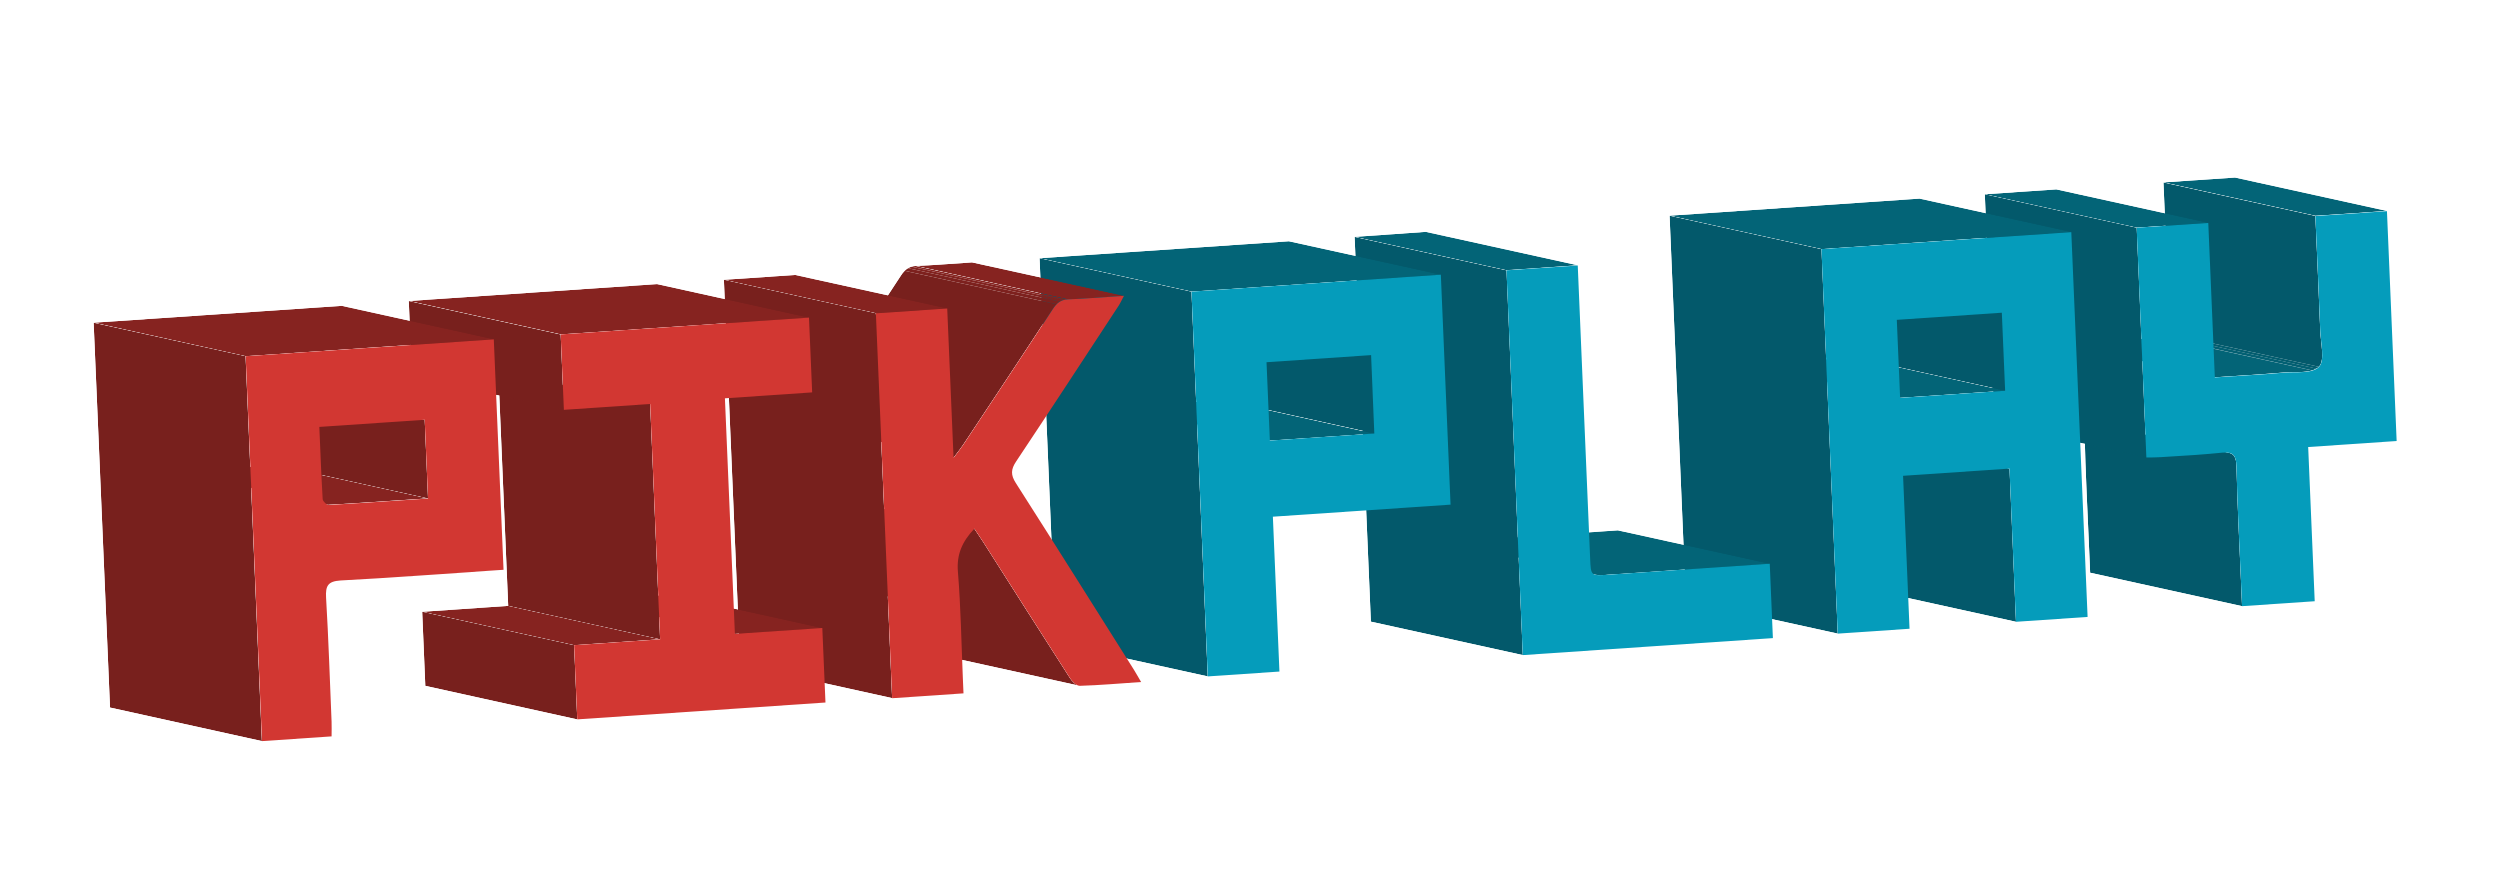
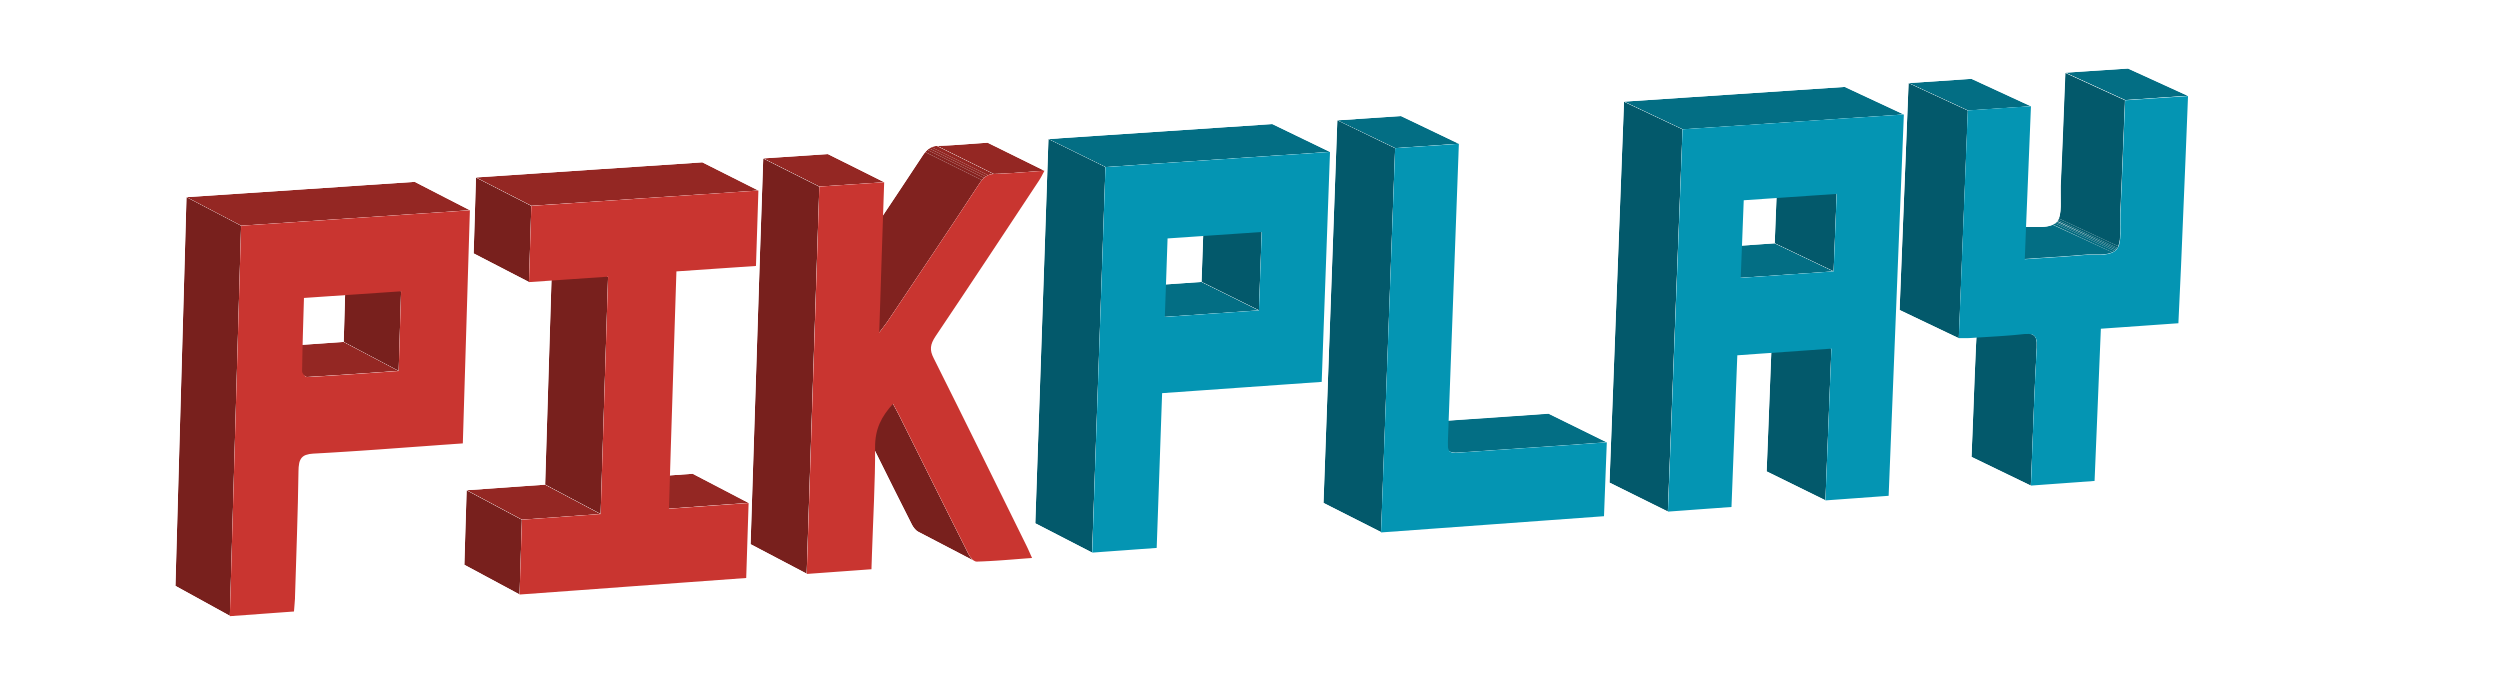
- <svg xmlns="http://www.w3.org/2000/svg" id="Capa_1" data-name="Capa 1" viewBox="0 0 1121.36 393.7">
+ <svg xmlns="http://www.w3.org/2000/svg" id="Capa_1" data-name="Capa 1" viewBox="0 0 1113.7 301.24">
  <defs>
-     <style>.cls-1{fill:none;}.cls-2{isolation:isolate;}.cls-3{clip-path:url(#clip-path);}.cls-4{fill:#036477;}.cls-5{clip-path:url(#clip-path-2);}.cls-6{fill:#03596b;}.cls-7{clip-path:url(#clip-path-3);}.cls-8{fill:#036073;}.cls-9{fill:#035d6f;}.cls-10{clip-path:url(#clip-path-4);}.cls-11{clip-path:url(#clip-path-5);}.cls-12{fill:#059cbb;}.cls-13{clip-path:url(#clip-path-6);}.cls-14{clip-path:url(#clip-path-7);}.cls-15{clip-path:url(#clip-path-8);}.cls-16{clip-path:url(#clip-path-9);}.cls-17{clip-path:url(#clip-path-10);}.cls-18{clip-path:url(#clip-path-11);}.cls-19{fill:#03677c;}.cls-20{clip-path:url(#clip-path-12);}.cls-21{clip-path:url(#clip-path-13);}.cls-22{clip-path:url(#clip-path-14);}.cls-23{clip-path:url(#clip-path-15);}.cls-24{clip-path:url(#clip-path-16);}.cls-25{clip-path:url(#clip-path-17);}.cls-26{clip-path:url(#clip-path-18);}.cls-27{fill:#862320;}.cls-28{clip-path:url(#clip-path-19);}.cls-29{fill:#78201d;}.cls-30{clip-path:url(#clip-path-20);}.cls-31{fill:#7d211e;}.cls-32{fill:#81221f;}.cls-33{clip-path:url(#clip-path-21);}.cls-34{clip-path:url(#clip-path-22);}.cls-35{fill:#d23732;}.cls-36{clip-path:url(#clip-path-23);}.cls-37{clip-path:url(#clip-path-24);}.cls-38{clip-path:url(#clip-path-25);}.cls-39{clip-path:url(#clip-path-26);}.cls-40{clip-path:url(#clip-path-27);}.cls-41{clip-path:url(#clip-path-28);}.cls-42{clip-path:url(#clip-path-29);}.cls-43{clip-path:url(#clip-path-30);}.cls-44{fill:#8b2521;}.cls-45{clip-path:url(#clip-path-31);}.cls-46{clip-path:url(#clip-path-32);}</style>
+     <style>.cls-1{fill:none;}.cls-2{isolation:isolate;}.cls-3{clip-path:url(#clip-path);}.cls-4{fill:#03596b;}.cls-5{clip-path:url(#clip-path-2);}.cls-6{fill:#036e84;}.cls-7{clip-path:url(#clip-path-3);}.cls-8{fill:#036b80;}.cls-9{fill:#03677c;}.cls-10{fill:#036477;}.cls-11{fill:#036073;}.cls-12{fill:#035d6f;}.cls-13{clip-path:url(#clip-path-4);}.cls-14{clip-path:url(#clip-path-5);}.cls-15{fill:#0495b3;}.cls-16{clip-path:url(#clip-path-6);}.cls-17{clip-path:url(#clip-path-7);}.cls-18{clip-path:url(#clip-path-8);}.cls-19{clip-path:url(#clip-path-9);}.cls-20{clip-path:url(#clip-path-10);}.cls-21{clip-path:url(#clip-path-11);}.cls-22{clip-path:url(#clip-path-12);}.cls-23{clip-path:url(#clip-path-13);}.cls-24{clip-path:url(#clip-path-14);}.cls-25{clip-path:url(#clip-path-15);}.cls-26{clip-path:url(#clip-path-16);}.cls-27{clip-path:url(#clip-path-17);}.cls-28{clip-path:url(#clip-path-18);}.cls-29{fill:#78201d;}.cls-30{clip-path:url(#clip-path-19);}.cls-31{fill:#942723;}.cls-32{clip-path:url(#clip-path-20);}.cls-33{fill:#81221f;}.cls-34{fill:#862320;}.cls-35{fill:#8b2521;}.cls-36{fill:#8f2622;}.cls-37{clip-path:url(#clip-path-21);}.cls-38{clip-path:url(#clip-path-22);}.cls-39{fill:#c93530;}.cls-40{clip-path:url(#clip-path-23);}.cls-41{clip-path:url(#clip-path-24);}.cls-42{clip-path:url(#clip-path-25);}.cls-43{clip-path:url(#clip-path-26);}.cls-44{clip-path:url(#clip-path-27);}.cls-45{clip-path:url(#clip-path-28);}.cls-46{clip-path:url(#clip-path-29);}.cls-47{clip-path:url(#clip-path-30);}.cls-48{clip-path:url(#clip-path-31);}.cls-49{clip-path:url(#clip-path-32);}</style>
    <clipPath id="clip-path">
-       <path class="cls-1" d="M1038.56,96.81l-68.15-15,32.09-2.18,68.15,15Z" />
+       <path class="cls-1" d="M879.11,136.53l26.46,12.56a2.59,2.59,0,0,1,.92.72,3.45,3.45,0,0,1,.58,1.15,7.84,7.84,0,0,1,.28,1.65,20.13,20.13,0,0,1,0,2.19q-.37,6.48-.67,12.95t-.56,12.94q-.25,6.47-.5,12.93t-.5,12.93L905,209l-.1,2.42-.1,2.45-.1,2.5-26.43-12.79.1-2.49.09-2.44.1-2.41.1-2.4q.26-6.43.5-12.88t.49-12.89q.26-6.45.55-12.9t.66-12.9a17.88,17.88,0,0,0,0-2.19,6.73,6.73,0,0,0-.28-1.64,3.36,3.36,0,0,0-.58-1.15A2.53,2.53,0,0,0,879.11,136.53Z" />
    </clipPath>
    <clipPath id="clip-path-2">
-       <path class="cls-1" d="M931.75,188.13l68.15,15c2.24.49,3.17,2.2,3.27,6,.4,17.63,1.33,35.17,2.08,52.77l.42,10-68.15-15c-.15-3.47-.29-6.7-.43-10-.74-17.59-1.68-35.14-2.07-52.76C934.91,190.32,934,188.62,931.75,188.13Z" />
+       <path class="cls-1" d="M946.7,44.59l-26.62-12.2,7.06-.48,6.94-.46L941,31l7-.47L974.66,42.7l-7,.47-6.93.47-7,.47Z" />
    </clipPath>
    <clipPath id="clip-path-3">
-       <path class="cls-1" d="M993.45,169.24l-68.16-15,15.69-1c5.11-.35,10.13-.71,15.15-1.13,1.41-.1,3-.13,4.58-.15,1.41,0,2.84,0,4.21-.13,3-.2,5.59-.75,7.13-2.36,2.7-2.89.73-10.7.53-16.34-.54-14.46-1.23-28.9-1.84-43.36l-.33-7.92,68.15,15c.12,2.9.23,5.44.34,7.92.61,14.46,1.3,28.91,1.83,43.37.2,5.64,2.18,13.45-.52,16.33-1.54,1.62-4.19,2.16-7.14,2.36-1.36.09-2.79.11-4.2.13-1.57,0-3.18.05-4.58.15-5,.42-10,.78-15.16,1.13S998.82,168.88,993.45,169.24Z" />
+       <path class="cls-1" d="M902,115.5,875.5,103.05l4.11-.28,4-.27,4-.26,3.93-.27,2.71-.19,2.69-.2,2.69-.21,2.68-.22,1.08-.07,1,0,1,0h2.77l.91,0,.9,0c.64,0,1.27-.11,1.87-.21a11.37,11.37,0,0,0,1.72-.41,7.16,7.16,0,0,0,1.52-.67,5.19,5.19,0,0,0,1.24-1,6,6,0,0,0,1.3-2.89,22.58,22.58,0,0,0,.41-4.07c0-1.48,0-3,0-4.58s0-3,0-4.43q.24-5.31.47-10.62t.44-10.62l.42-10.63.42-10.63.08-1.84.08-1.89.08-2,.08-2.08,26.62,12.2-.09,2.09-.08,2-.08,1.89-.07,1.85q-.23,5.34-.43,10.66t-.43,10.66q-.21,5.34-.44,10.66c-.16,3.55-.31,7.11-.48,10.66-.07,1.38-.05,2.9,0,4.44s.06,3.12,0,4.6a22.7,22.7,0,0,1-.41,4.08,6.14,6.14,0,0,1-1.31,2.9,5.77,5.77,0,0,1-1.25,1,6.94,6.94,0,0,1-1.52.67,11.37,11.37,0,0,1-1.72.41c-.61.1-1.24.17-1.88.21l-.9.05-.91,0-.92,0h-.92l-.94,0-1,0-1,0-1.08.06-2.69.23c-.9.07-1.79.15-2.69.21l-2.7.21-2.72.19-3.94.27-4,.26-4,.27Z" />
    </clipPath>
    <clipPath id="clip-path-4">
-       <path class="cls-1" d="M962.78,205.19l-68.15-15c-1.47-34.59-2.91-68.68-4.36-103.06l68.15,15C959.87,136.51,961.32,170.61,962.78,205.19Z" />
+       <path class="cls-1" d="M872.6,150.68,846.23,138.1q.51-12.7,1-25.34l1-25.25,1-25.24,1-25.29,26.43,12.25-1,25.37-1,25.32-1,25.34Z" />
    </clipPath>
    <clipPath id="clip-path-5">
-       <path class="cls-1" d="M958.42,102.13l-68.15-15,32.09-2.18,68.15,15Z" />
+       <path class="cls-1" d="M876.69,49.23,850.26,37l6.94-.47,6.92-.46,7-.47,7.13-.48,26.51,12.23-7.16.49-7,.47-6.94.47Z" />
    </clipPath>
    <clipPath id="clip-path-6">
-       <path class="cls-1" d="M904.27,278.9l-68.15-15c-1-22.75-1.92-45.49-2.91-68.72l68.16,15Z" />
+       <path class="cls-1" d="M813.22,222.89,787,210q.33-8.34.66-16.71l.65-16.77.66-16.88.67-17,26.23,12.62q-.35,8.58-.68,17.08l-.66,16.93-.67,16.83Z" />
    </clipPath>
    <clipPath id="clip-path-7">
-       <path class="cls-1" d="M899.42,175.26l-68.16-15c-.49-11.72-1-23.11-1.48-35l68.16,15C898.44,152.15,898.92,163.54,899.42,175.26Z" />
+       <path class="cls-1" d="M816.85,120.9,790.6,108.39c.11-2.88.22-5.74.33-8.6l.34-8.55.33-8.58.34-8.67,26.27,12.39q-.18,4.38-.34,8.7l-.34,8.61-.34,8.58Z" />
    </clipPath>
    <clipPath id="clip-path-8">
-       <path class="cls-1" d="M852.31,178.46l-68.15-15,47.1-3.2,68.16,15Z" />
+       <path class="cls-1" d="M775.46,123.78l-26.14-12.53,10.35-.72,10.28-.71,10.29-.71,10.36-.72,26.25,12.51-10.39.72-10.32.72-10.31.72Z" />
    </clipPath>
    <clipPath id="clip-path-9">
-       <path class="cls-1" d="M824.33,284.21l-68.15-15c-2.44-57.49-4.86-114.81-7.3-172.47l68.15,15C819.47,169.39,821.9,226.72,824.33,284.21Z" />
+       <path class="cls-1" d="M743,227.88,717,215q.81-21.17,1.61-42.32l1.61-42.36,1.62-42.45,1.62-42.58L749.55,57.6q-.82,21.41-1.64,42.72l-1.64,42.59-1.63,42.51Z" />
    </clipPath>
    <clipPath id="clip-path-10">
-       <path class="cls-1" d="M817,111.74l-68.15-15L861,89.08l68.15,15Z" />
+       <path class="cls-1" d="M749.55,57.6,723.46,45.28l24.63-1.65L772.64,42l24.55-1.64,24.58-1.65L848.13,51l-24.65,1.67-24.61,1.66-24.62,1.66Z" />
    </clipPath>
    <clipPath id="clip-path-11">
-       <path class="cls-1" d="M715.69,257.84l-68.16-15a24.14,24.14,0,0,0,5.6-.05l66.14-4.49,6.41-.44,68.16,15-6.42.44-66.14,4.49A24,24,0,0,1,715.69,257.84Z" />
+       <path class="cls-1" d="M646.2,201.36l-25.77-12.84a2.84,2.84,0,0,0,.85.25,9.6,9.6,0,0,0,1.16.08c.44,0,.94,0,1.51,0l1.9-.13,14.61-1,14.59-1,14.58-1,14.56-1,1.34-.1,1.37-.1,1.43-.1,1.51-.11,26,12.8-1.52.11-1.43.1-1.38.1-1.34.1-14.6,1.05-14.62,1-14.63,1-14.64,1-1.91.13c-.57,0-1.07.05-1.52.05a7.92,7.92,0,0,1-1.16-.08A2.84,2.84,0,0,1,646.2,201.36Z" />
    </clipPath>
    <clipPath id="clip-path-12">
-       <path class="cls-1" d="M683.06,293.84l-68.16-15c-2.42-57.33-4.85-114.61-7.3-172.59l68.15,15C678.21,179.23,680.63,236.52,683.06,293.84Z" />
+       <path class="cls-1" d="M615.26,237.05l-25.67-13q.76-21.2,1.53-42.4l1.54-42.5,1.54-42.69,1.55-42.92L621.51,66q-.79,21.6-1.58,43.07l-1.56,42.82-1.56,42.65Z" />
    </clipPath>
    <clipPath id="clip-path-13">
-       <path class="cls-1" d="M675.75,121.25l-68.15-15L639.54,104l68.15,15Z" />
+       <path class="cls-1" d="M621.51,66l-25.76-12.4,7-.47,7-.47,7.08-.47,7.29-.49L649.9,64.05l-7.31.5-7.1.48-7,.47Z" />
    </clipPath>
    <clipPath id="clip-path-14">
-       <path class="cls-1" d="M616.48,194.44l-68.15-15.05c-.51-12-1-23.52-1.49-35.15l68.15,15C615.48,170.92,616,182.47,616.48,194.44Z" />
+       <path class="cls-1" d="M560.83,138.27,535.26,125.6c.1-3,.21-5.89.31-8.81l.31-8.7.3-8.65.31-8.64,25.59,12.55q-.17,4.34-.31,8.67l-.31,8.68-.31,8.73Z" />
    </clipPath>
    <clipPath id="clip-path-15">
-       <path class="cls-1" d="M569.57,197.62l-68.15-15,46.91-3.19,68.15,15.05Z" />
+       <path class="cls-1" d="M518.91,141.19l-25.46-12.7,10.6-.73,10.48-.73,10.4-.72,10.33-.71,25.57,12.67-10.36.72-10.43.72-10.51.74Z" />
    </clipPath>
    <clipPath id="clip-path-16">
-       <path class="cls-1" d="M541.74,303.4l-68.15-15q-3.63-85.81-7.3-172.6l68.15,15Z" />
+       <path class="cls-1" d="M486.53,246.18,461.2,233.12q.74-21.23,1.46-42.52l1.46-42.69L465.59,105l1.47-43.1,25.41,12.48q-.75,21.67-1.49,43.25l-1.49,43L488,203.51Z" />
    </clipPath>
    <clipPath id="clip-path-17">
-       <path class="cls-1" d="M534.44,130.81l-68.15-15,111.83-7.59,68.16,15Z" />
+       <path class="cls-1" d="M492.47,74.42,467.06,61.94l25-1.68L517,58.6l24.87-1.67,24.91-1.67,25.68,12.42-25,1.68-24.93,1.69-25,1.68Z" />
    </clipPath>
    <clipPath id="clip-path-18">
-       <path class="cls-1" d="M478.92,134.28l-68.15-15c3.86-.15,7.3-.35,10.79-.59,4.66-.32,9.42-.69,14.42-1l68.16,15c-5,.34-9.77.72-14.42,1C486.22,133.93,482.79,134.13,478.92,134.28Z" />
+       <path class="cls-1" d="M434.2,250,409,236.86a4,4,0,0,1-.8-.56,7,7,0,0,1-.75-.78,8.28,8.28,0,0,1-.67-.89,9.57,9.57,0,0,1-.53-.9q-3.84-7.59-7.66-15.21T391,203.27q-3.81-7.64-7.63-15.27t-7.63-15.29c-.24-.47-.47-.93-.72-1.4l-.74-1.39-.77-1.43-.79-1.48,25.11,12.87.79,1.49.77,1.43c.26.47.5.93.75,1.4s.48.93.71,1.4q3.84,7.67,7.65,15.34l7.65,15.32q3.81,7.65,7.65,15.3t7.67,15.25a8,8,0,0,0,.54.91,8.19,8.19,0,0,0,.66.89,7,7,0,0,0,.76.78A4,4,0,0,0,434.2,250Z" />
    </clipPath>
    <clipPath id="clip-path-19">
-       <path class="cls-1" d="M483.91,307.53l-68.16-15c-1.39-.31-3-2-3.91-3.34q-19.63-30.6-39.13-61.38c-1.18-1.85-2.47-3.69-3.81-5.73l68.15,15.05c1.34,2,2.63,3.87,3.81,5.72,13.06,20.49,26,41,39.13,61.38C480.89,305.56,482.51,307.22,483.91,307.53Z" />
+       <path class="cls-1" d="M442.66,77.5,417.38,65l2.45-.09,2.36-.11,2.3-.13,2.28-.15,3.21-.23,3.26-.24,3.32-.24,3.4-.24,25.33,12.5-3.4.24-3.33.25-3.27.24-3.22.23-2.29.14-2.3.14-2.37.11Z" />
    </clipPath>
    <clipPath id="clip-path-20">
-       <path class="cls-1" d="M427.67,205.38l-68.15-15c2.08-2.76,3.23-4.19,4.26-5.73,13.45-20.29,26.94-40.53,40.23-60.92,1.8-2.79,3.62-4.23,6.76-4.44l68.15,15c-3.14.22-5,1.65-6.75,4.44-13.29,20.39-26.78,40.64-40.23,60.92C430.9,201.19,429.75,202.62,427.67,205.38Z" />
+       <path class="cls-1" d="M391.67,148.2l-25.11-12.77,1.38-1.85,1.11-1.47.91-1.23c.28-.39.54-.77.79-1.14l10.1-15.08,10.09-15.08Q396,92,401,84.48t10-15.13a16.4,16.4,0,0,1,1.36-1.81,8.48,8.48,0,0,1,1.44-1.33,6.3,6.3,0,0,1,1.63-.84,7.26,7.26,0,0,1,1.93-.38L442.66,77.5a7.67,7.67,0,0,0-1.94.38,6.39,6.39,0,0,0-1.64.85,8.87,8.87,0,0,0-1.44,1.33,18,18,0,0,0-1.37,1.82q-5,7.61-10,15.19t-10.1,15.15q-5.06,7.57-10.12,15.13l-10.13,15.13c-.25.38-.51.76-.79,1.15s-.59.8-.92,1.24l-1.11,1.48C392.64,146.89,392.18,147.5,391.67,148.2Z" />
    </clipPath>
    <clipPath id="clip-path-21">
-       <path class="cls-1" d="M392.86,140.5l-68.16-15,32-2.17,68.15,15Z" />
+       <path class="cls-1" d="M365,83.13,340,70.57l7.27-.49,7.15-.47,7.14-.48,7.24-.49,25.14,12.55-7.27.49-7.16.48-7.16.48Z" />
    </clipPath>
    <clipPath id="clip-path-22">
-       <path class="cls-1" d="M400.16,313.14,332,298.09c-2.44-57.61-4.86-114.94-7.31-172.63l68.16,15C395.3,198.2,397.73,255.52,400.16,313.14Z" />
+       <path class="cls-1" d="M359.37,255.57l-25-13.14,1.38-42.9,1.39-42.9,1.39-43L340,70.57,365,83.13q-.7,21.68-1.41,43.25l-1.41,43.11-1.41,43Z" />
    </clipPath>
    <clipPath id="clip-path-23">
-       <path class="cls-1" d="M329.63,284.35l-68.15-15,39.21-2.67,68.15,15.05Z" />
+       <path class="cls-1" d="M298,226.65l-24.82-13.07,8.89-.64,8.82-.62,8.81-.63,8.88-.64,24.91,13-8.9.64-8.84.64-8.84.63Z" />
    </clipPath>
    <clipPath id="clip-path-24">
-       <path class="cls-1" d="M296.1,286.79l-68.15-15c-1.5-35.32-3-70.11-4.47-105.59l68.15,15C293.13,216.68,294.61,251.47,296.1,286.79Z" />
+       <path class="cls-1" d="M231.47,264.83,206.86,251.6l.24-8.14.25-8.22.26-8.34.26-8.51,24.63,13.12q-.13,4.32-.26,8.53l-.26,8.37-.26,8.25Z" />
    </clipPath>
    <clipPath id="clip-path-25">
-       <path class="cls-1" d="M257.52,289.41l-68.15-15L228,271.75l68.15,15Z" />
+       <path class="cls-1" d="M232.5,231.51l-24.63-13.12,8.68-.62,8.68-.61,8.75-.63,8.87-.63L267.58,229l-8.9.64-8.77.63-8.71.63Z" />
    </clipPath>
    <clipPath id="clip-path-26">
-       <path class="cls-1" d="M258.93,322.69l-68.16-15.05c-.46-10.86-.92-21.8-1.4-33.27l68.15,15C258,300.88,258.47,311.83,258.93,322.69Z" />
+       <path class="cls-1" d="M267.58,229,242.85,215.9q.41-13.2.81-26.32l.81-26.27.82-26.32.82-26.49,24.78,12.73q-.42,13.36-.83,26.59l-.83,26.41-.83,26.35Z" />
    </clipPath>
    <clipPath id="clip-path-27">
-       <path class="cls-1" d="M252.93,183.83l-68.15-15c-.49-11.56-.95-22.38-1.43-33.81l68.15,15C252,161.45,252.44,172.27,252.93,183.83Z" />
+       <path class="cls-1" d="M235.66,125.65,211,112.89l.26-8.54.26-8.41.25-8.39.26-8.49L236.7,91.7q-.13,4.3-.26,8.53l-.26,8.41-.26,8.43Z" />
    </clipPath>
    <clipPath id="clip-path-28">
-       <path class="cls-1" d="M251.5,150l-68.15-15,111.37-7.57,68.15,15.05Z" />
+       <path class="cls-1" d="M236.7,91.7,212,79.06l25.31-1.7,25.19-1.69L287.66,74l25.21-1.69,25,12.58-25.28,1.7-25.23,1.7L262.08,90Z" />
    </clipPath>
    <clipPath id="clip-path-29">
-       <path class="cls-1" d="M192,223.6l-68.15-15c-.53-12.37-1-23.76-1.5-35.32l68.16,15.05C191,199.83,191.45,211.22,192,223.6Z" />
+       <path class="cls-1" d="M177.61,165.28l-24.5-12.92q.13-4.65.27-9.13l.26-8.88.26-8.71.25-8.67,24.53,12.8c-.09,2.9-.18,5.79-.26,8.69l-.27,8.75-.26,8.9Z" />
    </clipPath>
    <clipPath id="clip-path-30">
-       <path class="cls-1" d="M147.18,226.47,79,211.43a.78.78,0,0,0,.26,0c9.83-.56,19.64-1.2,29.55-1.88l15-1,68.15,15-15,1c-9.92.67-19.73,1.32-29.56,1.88Z" />
+       <path class="cls-1" d="M136.32,167.84,111.93,154.9l.15.07.14.05.13,0h.13l6.3-.37,6.31-.39,6.32-.42,6.34-.44,3.82-.26,3.83-.27,3.85-.27,3.86-.27,24.5,12.92-3.87.27-3.85.27-3.84.27-3.83.27-6.36.44-6.34.42-6.33.4-6.32.37h-.13l-.13,0-.14-.05Z" />
    </clipPath>
    <clipPath id="clip-path-31">
-       <path class="cls-1" d="M117.5,332.42,49.35,317.37C46.92,259.92,44.49,202.51,42,144.74l68.16,15C112.64,217.56,115.07,275,117.5,332.42Z" />
+       <path class="cls-1" d="M102.4,274.35,78.15,261q.61-21.57,1.22-43.15l1.23-43.22,1.24-43.34,1.23-43.5,24.34,12.73q-.63,21.85-1.26,43.64l-1.25,43.49-1.25,43.37Z" />
    </clipPath>
    <clipPath id="clip-path-32">
-       <path class="cls-1" d="M110.2,159.78,42,144.74l111.29-7.56,68.16,15Z" />
+       <path class="cls-1" d="M107.41,100.56,83.07,87.83l25.42-1.7,25.38-1.7,25.39-1.71L184.71,81l24.62,12.66L183.81,95.4l-25.47,1.72-25.45,1.72Z" />
    </clipPath>
  </defs>
  <g class="cls-2">
    <g class="cls-2">
      <g class="cls-3">
        <g class="cls-2">
-           <path class="cls-4" d="M1038.56,96.81l-68.15-15,32.09-2.18,68.15,15-32.09,2.18" />
+           <path class="cls-4" d="M904.71,216.32l-26.43-12.79.1-2.49.09-2.44.1-2.41.1-2.4q.26-6.43.5-12.88t.49-12.89q.26-6.45.55-12.9t.66-12.9a17.88,17.88,0,0,0,0-2.19,6.73,6.73,0,0,0-.28-1.64,3.36,3.36,0,0,0-.58-1.15,2.53,2.53,0,0,0-.91-.71l26.46,12.56a2.59,2.59,0,0,1,.92.72,3.45,3.45,0,0,1,.58,1.15,7.84,7.84,0,0,1,.28,1.65,20.13,20.13,0,0,1,0,2.19q-.37,6.48-.67,12.95t-.56,12.94q-.25,6.47-.5,12.93t-.5,12.93L905,209l-.1,2.42-.1,2.45-.1,2.5" />
        </g>
      </g>
    </g>
    <g class="cls-2">
      <g class="cls-5">
        <g class="cls-2">
-           <path class="cls-6" d="M1005.67,271.89l-68.15-15-.43-10c-.74-17.59-1.68-35.14-2.07-52.76-.11-3.8-1-5.5-3.27-6l68.15,15c2.24.49,3.17,2.2,3.27,6,.4,17.63,1.33,35.17,2.08,52.77l.42,10" />
+           <path class="cls-6" d="M946.7,44.59l-26.62-12.2,7.06-.48,6.94-.46L941,31l7-.47L974.66,42.7l-7,.47-6.93.47-7,.47-7.07.48" />
        </g>
      </g>
    </g>
    <g class="cls-2">
      <g class="cls-7">
        <g class="cls-2">
-           <path class="cls-4" d="M993.45,169.24l-68.16-15,15.69-1c5.11-.35,10.13-.71,15.15-1.13,1.41-.1,3-.13,4.58-.15,1.41,0,2.84,0,4.21-.13a19.45,19.45,0,0,0,4.09-.65l68.15,15a18.72,18.72,0,0,1-4.09.65c-1.36.09-2.79.11-4.2.13-1.57,0-3.18.05-4.58.15-5,.42-10,.78-15.16,1.13s-10.31.68-15.68,1" />
-           <path class="cls-8" d="M1037.16,166.14,969,151.1a8.28,8.28,0,0,0,1.87-.79l68.15,15a7.91,7.91,0,0,1-1.87.79" />
-           <path class="cls-9" d="M1039,165.35l-68.15-15a5.6,5.6,0,0,0,1.09-.83l68.15,15a5.32,5.32,0,0,1-1.09.83" />
-           <path class="cls-6" d="M1040.12,164.52l-68.15-15,.08-.09c2.7-2.89.73-10.7.53-16.34-.54-14.46-1.23-28.9-1.84-43.36l-.33-7.92,68.15,15,.34,7.92c.61,14.46,1.3,28.91,1.83,43.37.2,5.64,2.18,13.45-.52,16.33l-.09.09" />
-         </g>
-       </g>
-     </g>
-     <g class="cls-2">
-       <g class="cls-10">
-         <g class="cls-2">
-           <path class="cls-6" d="M962.78,205.19l-68.15-15L890.27,87.09l68.15,15,4.36,103.06" />
-         </g>
-       </g>
-     </g>
-     <g class="cls-2">
-       <g class="cls-11">
-         <g class="cls-2">
-           <path class="cls-4" d="M958.42,102.13l-68.15-15,32.09-2.18,68.15,15-32.09,2.18" />
-         </g>
-       </g>
-     </g>
-     <path class="cls-12" d="M990.51,100l2.94,69.29c5.37-.36,10.57-.69,15.68-1s10.13-.71,15.16-1.13c1.4-.1,3-.12,4.58-.15,1.41,0,2.84,0,4.2-.13,3-.2,5.6-.74,7.14-2.36,2.7-2.88.72-10.69.52-16.33-.53-14.46-1.22-28.91-1.83-43.37l-.34-7.92,32.09-2.18L1075,197.81l-39.68,2.7,2.93,69.17-32.6,2.21-.42-10c-.75-17.6-1.68-35.14-2.08-52.77-.14-5.07-1.74-6.4-6-6.11l-.74.06c-3.9.4-7.8.71-11.71,1-5.25.35-10.5.63-15.77,1-2,.13-4,.11-6.19.13l-4.36-103.06Z" />
-   </g>
-   <g class="cls-2">
+           <path class="cls-6" d="M902,115.5,875.5,103.05l4.11-.28,4-.27,4-.26,3.93-.27,2.71-.19,2.69-.2,2.69-.21,2.68-.22,1.08-.07,1,0,1,0h2.77l.91,0,.9,0,1.21-.11c.39,0,.78-.11,1.15-.19a9.14,9.14,0,0,0,1.09-.27,8.09,8.09,0,0,0,1-.38L941,112.4a8.09,8.09,0,0,1-1,.38,9.64,9.64,0,0,1-1.09.27c-.38.08-.76.14-1.16.19s-.8.08-1.21.11l-.9.05-.91,0-.92,0h-.92l-.94,0-1,0-1,0-1.08.06-2.69.23c-.9.07-1.79.15-2.69.21l-2.7.21-2.72.19-3.94.27-4,.26-4,.27-4.12.28" />
+           <path class="cls-8" d="M941,112.4,914.42,100l.25-.12.25-.13.24-.14.23-.15L942,111.85l-.24.15-.24.15-.25.13-.25.12" />
+           <path class="cls-9" d="M942,111.85,915.39,99.43l.16-.12.15-.11.15-.13L916,99l26.58,12.42-.14.13-.15.12-.16.12-.15.11" />
+           <path class="cls-10" d="M942.57,111.37,916,99l.09-.08a.6.6,0,0,1,.08-.08l.07-.08a.6.6,0,0,0,.08-.08l0,0,0,0,0,0,0,0L943,110.92l0,0,0,0,0,0,0,0-.08.09-.08.08-.08.07-.08.08" />
+           <path class="cls-11" d="M943,110.92,916.42,98.5l.09-.1a1,1,0,0,1,.08-.11l.08-.12.08-.12,26.58,12.43-.08.11-.08.12a1,1,0,0,0-.08.11l-.09.1" />
+           <path class="cls-12" d="M943.33,110.48,916.75,98.05l.1-.17.1-.18.09-.19.09-.19,26.58,12.41-.09.2-.09.19-.1.18-.1.18" />
+           <path class="cls-4" d="M943.71,109.73,917.13,97.32a10.92,10.92,0,0,0,.72-3.06A34.25,34.25,0,0,0,918,90.5c0-1.32,0-2.68-.06-4s0-2.63,0-3.83q.24-5.31.47-10.62t.44-10.62l.42-10.63.42-10.63.08-1.84.08-1.89.08-2,.08-2.08,26.62,12.2-.09,2.09-.08,2-.08,1.89-.07,1.85q-.23,5.34-.43,10.66t-.43,10.66q-.21,5.34-.44,10.66c-.16,3.55-.31,7.11-.48,10.66-.06,1.2-.05,2.51,0,3.84s.06,2.71,0,4a34.66,34.66,0,0,1-.18,3.77,11.17,11.17,0,0,1-.73,3.06" />
+         </g>
+       </g>
+     </g>
    <g class="cls-2">
      <g class="cls-13">
        <g class="cls-2">
-           <path class="cls-6" d="M904.27,278.9l-68.15-15-2.91-68.72,68.16,15,2.9,68.72" />
+           <path class="cls-4" d="M872.6,150.68,846.23,138.1l1-25.34,1-25.25,1-25.24,1-25.29,26.43,12.25-1,25.37-1,25.32-1,25.34-1,25.42" />
        </g>
      </g>
    </g>
    <g class="cls-2">
      <g class="cls-14">
        <g class="cls-2">
-           <path class="cls-6" d="M899.42,175.26l-68.16-15-1.48-35,68.16,15,1.48,35" />
-         </g>
-       </g>
-     </g>
-     <g class="cls-2">
-       <g class="cls-15">
-         <g class="cls-2">
-           <path class="cls-4" d="M852.31,178.46l-68.15-15,47.1-3.2,68.16,15-47.11,3.2" />
-         </g>
-       </g>
-     </g>
+           <path class="cls-6" d="M876.69,49.23,850.26,37l6.94-.47,6.92-.46,7-.47,7.13-.48,26.51,12.23-7.16.49-7,.47-6.94.47-7,.47" />
+         </g>
+       </g>
+     </g>
+     <path class="cls-15" d="M904.75,47.33l-.69,17-.69,17-.7,17L902,115.5l4.12-.28,4-.27,4-.26,3.94-.27,2.72-.19,2.7-.21c.9-.06,1.79-.14,2.69-.21l2.69-.23,1.08-.06,1,0,1,0,.94,0h.92l.92,0,.91,0,.9-.05c.64,0,1.27-.11,1.88-.21a11.37,11.37,0,0,0,1.72-.41,6.94,6.94,0,0,0,1.52-.67,5.77,5.77,0,0,0,1.25-1,6.14,6.14,0,0,0,1.31-2.9,22.7,22.7,0,0,0,.41-4.08c0-1.48,0-3,0-4.6s-.05-3.06,0-4.44c.17-3.55.32-7.11.48-10.66s.3-7.1.44-10.66.29-7.1.43-10.66.28-7.1.43-10.66l.07-1.85.08-1.89.08-2,.09-2.09,7.07-.48,7-.47,6.93-.47,7-.47-1,25.15-1.05,25.21-1.06,25.36L970.43,144l-8.51.6-8.58.61-8.67.61-8.78.62-.71,17.14-.69,16.93-.7,16.85-.7,16.89-7.07.52-7,.51-7.08.51-7.2.53.1-2.5.1-2.45L905,209l.1-2.4q.25-6.47.5-12.93t.5-12.93q.27-6.47.56-12.94t.67-12.95a14.8,14.8,0,0,0-.09-3.08,4.09,4.09,0,0,0-.76-1.91,2.74,2.74,0,0,0-1.5-.93,7.21,7.21,0,0,0-2.31-.14l-.16,0h-.17l-.17,0-.18,0-2.51.26-2.51.24-2.51.2-2.52.19-3.49.23-3.49.22-3.49.21-3.49.23-1.32.06-1.34,0H872.6l1-25.42,1-25.34,1-25.32,1-25.37,7-.47,6.94-.47,7-.47Z" />
+   </g>
+   <g class="cls-2">
    <g class="cls-2">
      <g class="cls-16">
        <g class="cls-2">
-           <path class="cls-6" d="M824.33,284.21l-68.15-15-7.3-172.47,68.15,15,7.3,172.47" />
+           <path class="cls-4" d="M813.22,222.89,787,210l.66-16.71.65-16.77.66-16.88.67-17,26.23,12.62-.68,17.08-.66,16.93-.67,16.83-.66,16.77" />
        </g>
      </g>
    </g>
    <g class="cls-2">
      <g class="cls-17">
        <g class="cls-2">
-           <path class="cls-4" d="M817,111.74l-68.15-15L861,89.08l68.15,15L817,111.74" />
-         </g>
-       </g>
-     </g>
-     <path class="cls-12" d="M817,111.74l112.07-7.61,7.31,172.59-32.14,2.18-2.9-68.72-47.73,3.24,2.9,68.6-32.21,2.19Zm82.39,63.52-1.48-35-47.11,3.2,1.48,35,47.11-3.2" />
-   </g>
-   <g class="cls-2">
+           <path class="cls-4" d="M816.85,120.9,790.6,108.39l.33-8.6.34-8.55.33-8.58.34-8.67,26.27,12.39-.34,8.7-.34,8.61-.34,8.58-.34,8.63" />
+         </g>
+       </g>
+     </g>
    <g class="cls-2">
      <g class="cls-18">
        <g class="cls-2">
-           <path class="cls-19" d="M715.69,257.84l-68.16-15a6.59,6.59,0,0,0,1,.12l68.16,15a6.26,6.26,0,0,1-1-.12" />
-           <path class="cls-4" d="M716.66,258l-68.16-15a39.75,39.75,0,0,0,4.63-.17l66.14-4.49,6.41-.44,68.16,15-6.42.44-66.14,4.49a39.59,39.59,0,0,1-4.62.17" />
+           <path class="cls-6" d="M775.46,123.78l-26.14-12.53,10.35-.72,10.28-.71,10.29-.71,10.36-.72,26.25,12.51-10.39.72-10.32.72-10.31.72-10.37.72" />
+         </g>
+       </g>
+     </g>
+     <g class="cls-2">
+       <g class="cls-19">
+         <g class="cls-2">
+           <path class="cls-4" d="M743,227.88,717,215l1.61-42.32,1.61-42.36,1.62-42.45,1.62-42.58L749.55,57.6l-1.64,42.72-1.64,42.59-1.63,42.51L743,227.88" />
        </g>
      </g>
    </g>
    <g class="cls-2">
      <g class="cls-20">
        <g class="cls-2">
-           <path class="cls-6" d="M683.06,293.84l-68.16-15-7.3-172.59,68.15,15,7.31,172.59" />
-         </g>
-       </g>
-     </g>
+           <path class="cls-6" d="M749.55,57.6,723.46,45.28l24.63-1.65L772.64,42l24.55-1.64,24.58-1.65L848.13,51l-24.65,1.67-24.61,1.66-24.62,1.66-24.7,1.66" />
+         </g>
+       </g>
+     </g>
+     <path class="cls-15" d="M749.55,57.6l24.7-1.66,24.62-1.66,24.61-1.66L848.13,51l-1.7,42.56L844.74,136l-1.69,42.42-1.7,42.45-7,.51-7,.51-7,.51-7.16.52.66-16.77.67-16.83.66-16.93.68-17.08-10.56.75-10.45.74-10.42.73-10.49.75-.66,16.89L772.66,192,772,208.85l-.66,17-7.14.52-7.07.51-7,.52-7.08.51,1.63-42.46,1.63-42.51,1.64-42.59Zm67.3,63.3.34-8.63.34-8.58.34-8.61.34-8.7-10.53.72-10.36.71-10.27.7-10.25.7-.34,8.72-.33,8.62-.34,8.59-.33,8.64,10.37-.72,10.31-.72,10.32-.72,10.39-.72" />
+   </g>
+   <g class="cls-2">
    <g class="cls-2">
      <g class="cls-21">
        <g class="cls-2">
-           <path class="cls-4" d="M675.75,121.25l-68.15-15L639.54,104l68.15,15-31.94,2.17" />
-         </g>
-       </g>
-     </g>
-     <path class="cls-12" d="M707.69,119.08l.31,7.35,5.25,124.13c.33,7.75.33,7.75,8,7.23l66.14-4.49,6.42-.44,1.41,33.36-112.19,7.62-7.31-172.59Z" />
-   </g>
-   <g class="cls-2">
+           <path class="cls-8" d="M646.2,201.36l-25.77-12.84.05,0,0,0,.05,0,0,0,25.76,12.84,0,0-.05,0,0,0,0,0" />
+           <path class="cls-6" d="M646.39,201.44,620.63,188.6a3.22,3.22,0,0,0,.85.2,9.76,9.76,0,0,0,1.14,0l1.44-.06,1.79-.12,14.61-1,14.59-1,14.58-1,14.56-1,1.34-.1,1.37-.1,1.43-.1,1.51-.11,26,12.8-1.52.11-1.43.1-1.38.1-1.34.1-14.6,1.05-14.62,1-14.63,1-14.64,1-1.8.12c-.54,0-1,.06-1.45.06a9.76,9.76,0,0,1-1.14-.05,3.4,3.4,0,0,1-.86-.2" />
+         </g>
+       </g>
+     </g>
    <g class="cls-2">
      <g class="cls-22">
        <g class="cls-2">
-           <path class="cls-6" d="M616.48,194.44l-68.15-15.05-1.49-35.15,68.15,15,1.49,35.16" />
+           <path class="cls-4" d="M615.26,237.05l-25.67-13,1.53-42.4,1.54-42.5,1.54-42.69,1.55-42.92L621.51,66,619.93,109l-1.56,42.82-1.56,42.65-1.55,42.54" />
        </g>
      </g>
    </g>
    <g class="cls-2">
      <g class="cls-23">
        <g class="cls-2">
-           <path class="cls-4" d="M569.57,197.62l-68.15-15,46.91-3.19,68.15,15.05-46.91,3.18" />
-         </g>
-       </g>
-     </g>
+           <path class="cls-6" d="M621.51,66l-25.76-12.4,7-.47,7-.47,7.08-.47,7.29-.49L649.9,64.05l-7.31.5-7.1.48-7,.47-7,.47" />
+         </g>
+       </g>
+     </g>
+     <path class="cls-15" d="M649.9,64.05l-.07,1.83-.07,1.83-.06,1.81-.07,1.81-1.14,30.8q-.57,15.39-1.13,30.76l-1.14,30.74q-.56,15.36-1.13,30.71c-.07,1.91-.12,3.35-.06,4.42a3.63,3.63,0,0,0,.66,2.22,2.78,2.78,0,0,0,2,.7,37.12,37.12,0,0,0,3.95-.17l14.64-1,14.63-1,14.62-1,14.6-1.05,1.34-.1,1.38-.1,1.43-.1,1.52-.11-.32,8.28-.31,8.19-.31,8.18-.31,8.26-24.72,1.8-24.77,1.8-24.84,1.81-25,1.82,1.55-42.54,1.56-42.65L619.93,109,621.51,66l7-.47,7-.47,7.1-.48Z" />
+   </g>
+   <g class="cls-2">
    <g class="cls-2">
      <g class="cls-24">
        <g class="cls-2">
-           <path class="cls-6" d="M541.74,303.4l-68.15-15-7.3-172.6,68.15,15,7.3,172.59" />
+           <path class="cls-4" d="M560.83,138.27,535.26,125.6l.31-8.81.31-8.7.3-8.65.31-8.64,25.59,12.55-.31,8.67-.31,8.68-.31,8.73-.32,8.84" />
        </g>
      </g>
    </g>
    <g class="cls-2">
      <g class="cls-25">
        <g class="cls-2">
-           <path class="cls-4" d="M534.44,130.81l-68.15-15,111.83-7.59,68.16,15-111.84,7.6" />
-         </g>
-       </g>
-     </g>
-     <path class="cls-12" d="M534.44,130.81l111.84-7.6,4.36,103.14-79.7,5.41,2.94,69.46-32.14,2.18Zm82,63.63L615,159.28l-46.91,3.19,1.49,35.15,46.91-3.18" />
-   </g>
-   <g class="cls-2">
+           <path class="cls-6" d="M518.91,141.19l-25.46-12.7,10.6-.73,10.48-.73,10.4-.72,10.33-.71,25.57,12.67-10.36.72-10.43.72-10.51.74-10.62.74" />
+         </g>
+       </g>
+     </g>
    <g class="cls-2">
      <g class="cls-26">
        <g class="cls-2">
-           <path class="cls-27" d="M478.92,134.28l-68.15-15c3.86-.15,7.3-.35,10.79-.59,4.66-.32,9.42-.69,14.42-1l68.16,15c-5,.34-9.77.72-14.42,1-3.5.24-6.93.44-10.8.59" />
-         </g>
-       </g>
-     </g>
+           <path class="cls-4" d="M486.53,246.18,461.2,233.12l1.46-42.52,1.46-42.69L465.59,105l1.47-43.1,25.41,12.48L491,117.67l-1.49,43L488,203.51l-1.47,42.67" />
+         </g>
+       </g>
+     </g>
+     <g class="cls-2">
+       <g class="cls-27">
+         <g class="cls-2">
+           <path class="cls-6" d="M492.47,74.42,467.06,61.94l25-1.68L517,58.6l24.87-1.67,24.91-1.67,25.68,12.42-25,1.68-24.93,1.69-25,1.68-25.09,1.69" />
+         </g>
+       </g>
+     </g>
+     <path class="cls-15" d="M492.47,74.42l25.09-1.69,25-1.68,24.93-1.69,25-1.68-.92,25.5-.92,25.51-.93,25.62-.93,25.81-17.6,1.24-17.68,1.25-17.81,1.26-18,1.27-.61,17.41-.6,17.22-.6,17.14-.61,17.18-7.24.52-7.15.53-7.12.51-7.2.53L488,203.51l1.49-42.82,1.49-43Zm68.36,63.85.32-8.84.31-8.73.31-8.68.31-8.67-10.54.72-10.44.71-10.44.72-10.53.72-.31,8.91-.3,8.73-.31,8.66-.3,8.67,10.62-.74,10.51-.74,10.43-.72,10.36-.72" />
+   </g>
+   <g class="cls-2">
    <g class="cls-2">
      <g class="cls-28">
        <g class="cls-2">
-           <path class="cls-29" d="M483.91,307.53l-68.16-15c-1.39-.31-3-2-3.91-3.34q-19.63-30.6-39.13-61.38c-1.18-1.85-2.47-3.69-3.81-5.73l68.15,15.05c1.34,2,2.63,3.87,3.81,5.72,13.06,20.49,26,41,39.13,61.38.9,1.37,2.52,3,3.92,3.34" />
+           <path class="cls-29" d="M434.2,250,409,236.86a4,4,0,0,1-.8-.56,7,7,0,0,1-.75-.78,8.28,8.28,0,0,1-.67-.89,9.57,9.57,0,0,1-.53-.9q-3.84-7.59-7.66-15.21T391,203.27q-3.81-7.64-7.63-15.27t-7.63-15.29c-.24-.47-.47-.93-.72-1.4l-.74-1.39-.77-1.43-.79-1.48,25.11,12.87.79,1.49.77,1.43c.26.47.5.93.75,1.4s.48.93.71,1.4q3.84,7.67,7.65,15.34l7.65,15.32q3.81,7.65,7.65,15.3t7.67,15.25a8,8,0,0,0,.54.91,8.19,8.19,0,0,0,.66.89,7,7,0,0,0,.76.78,4,4,0,0,0,.8.56" />
        </g>
      </g>
    </g>
    <g class="cls-2">
      <g class="cls-30">
        <g class="cls-2">
-           <path class="cls-29" d="M427.67,205.38l-68.15-15c2.08-2.76,3.23-4.19,4.26-5.73,13.45-20.29,26.94-40.53,40.23-60.92a13.46,13.46,0,0,1,1.77-2.26l68.16,15a13.35,13.35,0,0,0-1.77,2.26c-13.29,20.39-26.78,40.64-40.23,60.92-1,1.55-2.19,3-4.27,5.74" />
-           <path class="cls-31" d="M473.94,136.46l-68.16-15a7.37,7.37,0,0,1,1.49-1.17l68.15,15a7.77,7.77,0,0,0-1.48,1.17" />
-           <path class="cls-32" d="M475.42,135.29l-68.15-15a6.83,6.83,0,0,1,1.56-.68l68.16,15a7.16,7.16,0,0,0-1.57.68" />
-           <path class="cls-27" d="M477,134.61l-68.16-15a9.34,9.34,0,0,1,1.94-.33l68.15,15a9.13,9.13,0,0,0-1.93.33" />
-         </g>
-       </g>
-     </g>
-     <g class="cls-2">
-       <g class="cls-33">
-         <g class="cls-2">
-           <path class="cls-27" d="M392.86,140.5l-68.16-15,32-2.17,68.15,15-32,2.17" />
-         </g>
-       </g>
-     </g>
-     <g class="cls-2">
-       <g class="cls-34">
-         <g class="cls-2">
-           <path class="cls-29" d="M400.16,313.14,332,298.09,324.7,125.46l68.16,15,7.3,172.64" />
-         </g>
-       </g>
-     </g>
-     <path class="cls-35" d="M478.92,134.28c3.87-.15,7.3-.35,10.8-.59,4.65-.31,9.41-.69,14.42-1-1,1.87-1.59,3.22-2.37,4.42-15.28,23.27-30.48,46.62-45.93,69.78-2.47,3.65-2.52,6.15-.21,9.76,17.8,27.87,35.37,55.83,53,83.79,1,1.57,1.86,3.23,3.21,5.47-4.83.33-9.47.68-14,1s-9,.57-13.44.71c-1.49.06-3.41-1.86-4.42-3.39-13.09-20.4-26.07-40.89-39.13-61.38-1.18-1.85-2.47-3.68-3.81-5.72-5.4,5.77-8,11.39-7.38,19.3,1.31,16,1.55,32,2.23,48l.28,6.57-32,2.18-7.3-172.64,32-2.17,2.84,67c2.08-2.76,3.23-4.19,4.27-5.74,13.45-20.28,26.94-40.53,40.23-60.92C474,135.93,475.78,134.5,478.92,134.28Z" />
-   </g>
-   <g class="cls-2">
-     <g class="cls-2">
-       <g class="cls-36">
-         <g class="cls-2">
-           <path class="cls-27" d="M329.63,284.35l-68.15-15,39.21-2.67,68.15,15.05-39.21,2.66" />
+           <path class="cls-31" d="M442.66,77.5,417.38,65l2.45-.09,2.36-.11,2.3-.13,2.28-.15,3.21-.23,3.26-.24,3.32-.24,3.4-.24,25.33,12.5-3.4.24-3.33.25-3.27.24-3.22.23-2.29.14-2.3.14-2.37.11-2.45.09" />
+         </g>
+       </g>
+     </g>
+     <g class="cls-2">
+       <g class="cls-32">
+         <g class="cls-2">
+           <path class="cls-33" d="M391.67,148.2l-25.11-12.77,1.38-1.85,1.11-1.47.91-1.23c.28-.39.54-.77.79-1.14l10.1-15.08,10.09-15.08Q396,92,401,84.48t10-15.13l.3-.44c.09-.14.19-.28.29-.41s.2-.27.3-.39l.3-.37,25.26,12.52-.3.37-.3.39-.3.42-.3.44q-5,7.61-10,15.19t-10.1,15.15q-5.06,7.57-10.12,15.13l-10.13,15.13c-.25.38-.51.76-.79,1.15s-.59.8-.92,1.24l-1.11,1.48c-.41.54-.87,1.15-1.38,1.85" />
+           <path class="cls-34" d="M437.47,80.26,412.21,67.74a2.85,2.85,0,0,1,.23-.26c.07-.09.15-.17.22-.25l.23-.23.24-.23,25.26,12.52-.24.23-.23.23-.23.25-.22.26" />
+           <path class="cls-35" d="M438.39,79.29,413.13,66.77l.2-.17.21-.17.21-.16a1.37,1.37,0,0,1,.21-.15l25.26,12.51-.21.15-.21.16-.21.17-.2.18" />
+           <path class="cls-36" d="M439.22,78.63,414,66.12l.24-.16.24-.14.24-.13.26-.12L440.2,78.08l-.25.12-.25.14-.24.14-.24.15" />
+           <path class="cls-31" d="M440.2,78.08,414.94,65.57a5.42,5.42,0,0,1,.56-.22,5.72,5.72,0,0,1,.59-.17,5.86,5.86,0,0,1,.63-.12l.66-.07L442.66,77.5l-.67.07c-.22,0-.43.08-.63.12l-.59.17-.57.22" />
        </g>
      </g>
    </g>
    <g class="cls-2">
      <g class="cls-37">
        <g class="cls-2">
-           <path class="cls-29" d="M296.1,286.79l-68.15-15-4.47-105.59,68.15,15,4.47,105.59" />
+           <path class="cls-31" d="M365,83.13,340,70.57l7.27-.49,7.15-.47,7.14-.48,7.24-.49,25.14,12.55-7.27.49-7.16.48-7.16.48-7.29.49" />
        </g>
      </g>
    </g>
    <g class="cls-2">
      <g class="cls-38">
        <g class="cls-2">
-           <path class="cls-27" d="M257.52,289.41l-68.15-15L228,271.75l68.15,15-38.58,2.62" />
-         </g>
-       </g>
-     </g>
-     <g class="cls-2">
-       <g class="cls-39">
-         <g class="cls-2">
-           <path class="cls-29" d="M258.93,322.69l-68.16-15.05-1.4-33.27,68.15,15,1.41,33.28" />
-         </g>
-       </g>
-     </g>
+           <path class="cls-29" d="M359.37,255.57l-25-13.14,1.38-42.9,1.39-42.9,1.39-43L340,70.57,365,83.13l-1.41,43.25-1.41,43.11-1.41,43-1.41,43" />
+         </g>
+       </g>
+     </g>
+     <path class="cls-39" d="M442.66,77.5l2.45-.09,2.37-.11,2.3-.14,2.29-.14,3.22-.23,3.27-.24,3.33-.25,3.4-.24-.7,1.3L464,78.5c-.2.36-.38.69-.57,1s-.37.63-.57.93q-5.75,8.67-11.48,17.36l-11.49,17.36q-5.76,8.67-11.53,17.34T416.77,149.8a15.55,15.55,0,0,0-1.42,2.55,7.69,7.69,0,0,0-.62,2.33,7.1,7.1,0,0,0,.19,2.32,12.1,12.1,0,0,0,1,2.54q5.24,10.44,10.42,20.9t10.35,20.91q5.16,10.46,10.31,20.91l10.29,20.88c.2.39.38.78.57,1.19s.38.82.57,1.26.4.91.62,1.4l.71,1.58-3.25.24-3.2.25-3.15.25-3.11.23-3,.21-3,.18-3,.15c-1,0-2,.09-2.95.11a1.93,1.93,0,0,1-1-.3,4.37,4.37,0,0,1-1-.8,8.93,8.93,0,0,1-.92-1.1,10.1,10.1,0,0,1-.72-1.18q-3.84-7.62-7.67-15.25t-7.65-15.3l-7.65-15.32q-3.81-7.68-7.65-15.34c-.23-.47-.47-.94-.71-1.4s-.49-.93-.75-1.4l-.77-1.43-.79-1.49a38.88,38.88,0,0,0-3.46,4.31,26.63,26.63,0,0,0-2.51,4.49,23.35,23.35,0,0,0-1.51,4.89,27.71,27.71,0,0,0-.5,5.52c0,4,0,7.95-.12,11.94s-.22,8-.37,12-.31,8-.47,12-.32,8-.45,12l-.05,1.58-.05,1.6-.06,1.65-.05,1.72-7.31.54-7.19.52-7.14.52-7.19.52,1.41-43,1.41-43,1.41-43.11L365,83.13l7.29-.49,7.16-.48,7.16-.48,7.27-.49-.55,16.48-.55,16.54L392.24,131l-.57,17.2c.51-.7,1-1.31,1.38-1.85l1.11-1.48c.33-.44.64-.85.92-1.24s.54-.77.79-1.15L406,127.35q5.07-7.56,10.12-15.13t10.1-15.15q5-7.59,10-15.19a18,18,0,0,1,1.37-1.82,8.87,8.87,0,0,1,1.44-1.33,6.39,6.39,0,0,1,1.64-.85A7.67,7.67,0,0,1,442.66,77.5Z" />
+   </g>
+   <g class="cls-2">
    <g class="cls-2">
      <g class="cls-40">
        <g class="cls-2">
-           <path class="cls-29" d="M252.93,183.83l-68.15-15L183.35,135l68.15,15,1.43,33.81" />
+           <path class="cls-31" d="M298,226.65l-24.82-13.07,8.89-.64,8.82-.62,8.81-.63,8.88-.64,24.91,13-8.9.64-8.84.64-8.84.63-8.91.64" />
        </g>
      </g>
    </g>
    <g class="cls-2">
      <g class="cls-41">
        <g class="cls-2">
-           <path class="cls-27" d="M251.5,150l-68.15-15,111.37-7.57,68.15,15.05L251.5,150" />
-         </g>
-       </g>
-     </g>
-     <path class="cls-35" d="M362.87,142.46,364.29,176l-39.13,2.66,4.47,105.67,39.21-2.66,1.42,33.44-111.33,7.56-1.41-33.28,38.58-2.62L291.63,181.2l-38.7,2.63L251.5,150Z" />
-   </g>
-   <g class="cls-2">
+           <path class="cls-29" d="M231.47,264.83,206.86,251.6l.24-8.14.25-8.22.26-8.34.26-8.51,24.63,13.12-.26,8.53-.26,8.37-.26,8.25-.25,8.17" />
+         </g>
+       </g>
+     </g>
    <g class="cls-2">
      <g class="cls-42">
        <g class="cls-2">
-           <path class="cls-29" d="M192,223.6l-68.15-15-1.5-35.32,68.16,15.05L192,223.6" />
+           <path class="cls-31" d="M232.5,231.51l-24.63-13.12,8.68-.62,8.68-.61,8.75-.63,8.87-.63L267.58,229l-8.9.64-8.77.63-8.71.63-8.7.62" />
        </g>
      </g>
    </g>
    <g class="cls-2">
      <g class="cls-43">
        <g class="cls-2">
-           <path class="cls-44" d="M147.18,226.47,79,211.43l.15,0,68.15,15.05-.15,0" />
-           <path class="cls-27" d="M147.33,226.5,79.18,211.45a.21.21,0,0,0,.11,0c9.83-.56,19.64-1.2,29.55-1.88l15-1,68.15,15-15,1c-9.92.67-19.73,1.32-29.56,1.88h-.11" />
+           <path class="cls-29" d="M267.58,229,242.85,215.9l.81-26.32.81-26.27.82-26.32.82-26.49,24.78,12.73-.83,26.59-.83,26.41-.83,26.35L267.58,229" />
+         </g>
+       </g>
+     </g>
+     <g class="cls-2">
+       <g class="cls-44">
+         <g class="cls-2">
+           <path class="cls-29" d="M235.66,125.65,211,112.89l.26-8.54.26-8.41.25-8.39.26-8.49L236.7,91.7l-.26,8.53-.26,8.41-.26,8.43-.26,8.58" />
        </g>
      </g>
    </g>
    <g class="cls-2">
      <g class="cls-45">
        <g class="cls-2">
-           <path class="cls-29" d="M117.5,332.42,49.35,317.37,42,144.74l68.16,15,7.3,172.64" />
-         </g>
-       </g>
-     </g>
+           <path class="cls-31" d="M236.7,91.7,212,79.06l25.31-1.7,25.19-1.69L287.66,74l25.21-1.69,25,12.58-25.28,1.7-25.23,1.7L262.08,90,236.7,91.7" />
+         </g>
+       </g>
+     </g>
+     <path class="cls-39" d="M337.85,84.88l-.26,8.29-.27,8.31-.27,8.42-.28,8.57-8.82.61-8.81.6-8.86.61-8.95.61-.85,26.53-.83,26.39-.84,26.37L298,226.65l8.91-.64,8.84-.63,8.84-.64,8.9-.64-.27,8.45-.27,8.32-.26,8.27-.27,8.34-25.09,1.83-25.15,1.83L256.89,263l-25.42,1.85.25-8.17.26-8.25.26-8.37.26-8.53,8.7-.62,8.71-.63,8.77-.63,8.9-.64.82-26.41.83-26.35.83-26.41.83-26.59-8.72.6-8.75.6-8.83.61-8.93.61.26-8.58.26-8.43.26-8.41.26-8.53L262.08,90l25.26-1.71,25.23-1.7Z" />
+   </g>
+   <g class="cls-2">
    <g class="cls-2">
      <g class="cls-46">
        <g class="cls-2">
-           <path class="cls-27" d="M110.2,159.78,42,144.74l111.29-7.56,68.16,15L110.2,159.78" />
-         </g>
-       </g>
-     </g>
-     <path class="cls-35" d="M110.2,159.78l111.29-7.56,4.37,103.35-6.41.43c-7,.48-14.07,1-21.07,1.48l-11.42.77c-11.43.78-22.83,1.53-34.24,2.12-5.61.38-6.76,2.34-6.46,7.73,1.1,18.51,1.69,37.11,2.47,55.64.09,2.09,0,4.22,0,6.56l-31.2,2.12ZM192,223.6l-1.49-35.32-47.27,3.21c.47,11.06.85,21.77,1.5,32.45.08.94,1.83,2.62,2.73,2.56,9.83-.56,19.64-1.21,29.56-1.88l15-1" />
+           <path class="cls-29" d="M177.61,165.28l-24.5-12.92.27-9.13.26-8.88.26-8.71.25-8.67,24.53,12.8-.26,8.69-.27,8.75-.26,8.9-.28,9.17" />
+         </g>
+       </g>
+     </g>
+     <g class="cls-2">
+       <g class="cls-47">
+         <g class="cls-2">
+           <path class="cls-36" d="M136.32,167.84,111.93,154.9l0,0,0,0,0,0,0,0,24.39,12.94,0,0h-.05l0,0-.05,0" />
+           <path class="cls-31" d="M136.5,167.92,112.11,155l.1,0,.09,0h.18l6.3-.37,6.31-.39,6.32-.42,6.34-.44,3.82-.26,3.83-.27,3.85-.27,3.86-.27,24.5,12.92-3.87.27-3.85.27-3.84.27-3.83.27-6.36.44-6.34.42-6.33.4-6.32.37h-.18l-.09,0-.1,0" />
+         </g>
+       </g>
+     </g>
+     <g class="cls-2">
+       <g class="cls-48">
+         <g class="cls-2">
+           <path class="cls-29" d="M102.4,274.35,78.15,261l1.22-43.15,1.23-43.22,1.24-43.34,1.23-43.5,24.34,12.73-1.26,43.64-1.25,43.49-1.25,43.37-1.25,43.29" />
+         </g>
+       </g>
+     </g>
+     <g class="cls-2">
+       <g class="cls-49">
+         <g class="cls-2">
+           <path class="cls-31" d="M107.41,100.56,83.07,87.83l25.42-1.7,25.38-1.7,25.39-1.71L184.71,81l24.62,12.66L183.81,95.4l-25.47,1.72-25.45,1.72-25.48,1.72" />
+         </g>
+       </g>
+     </g>
+     <path class="cls-39" d="M107.41,100.56l25.48-1.72,25.45-1.72,25.47-1.72,25.52-1.72-.79,25.79-.78,25.83-.79,26-.79,26.22-1.45.11-1.46.1-1.46.1-1.46.11-4.17.29-4.17.31-4.17.3-4.17.3-3.85.28-3.85.28-3.85.28-3.86.28-7.22.5-7.21.47-7.22.45-7.23.41a11.16,11.16,0,0,0-3.16.6,4.38,4.38,0,0,0-1.94,1.38,5.65,5.65,0,0,0-1,2.33,18.39,18.39,0,0,0-.31,3.44c-.06,4.65-.16,9.31-.27,14s-.24,9.31-.39,14-.29,9.32-.44,14l-.45,14c0,.52,0,1.05-.07,1.58s-.07,1.07-.12,1.61-.09,1.1-.13,1.66-.09,1.13-.14,1.72l-7.16.52-7.09.52-7.11.52-7.21.52,1.25-43.29,1.25-43.37,1.25-43.49Zm70.2,64.72.28-9.17.26-8.9.27-8.75.26-8.69-10.81.74-10.76.73-10.78.74-10.92.75q-.12,4.19-.25,8.3t-.24,8.19q-.1,4.07-.2,8.11c-.07,2.69-.12,5.37-.15,8.06a1.8,1.8,0,0,0,.23.83,4.31,4.31,0,0,0,.6.86,3.82,3.82,0,0,0,.76.66,1.23,1.23,0,0,0,.71.25l6.32-.37,6.33-.4,6.34-.42,6.36-.44,3.83-.27,3.84-.27,3.85-.27,3.87-.27" />
  </g>
</svg>
